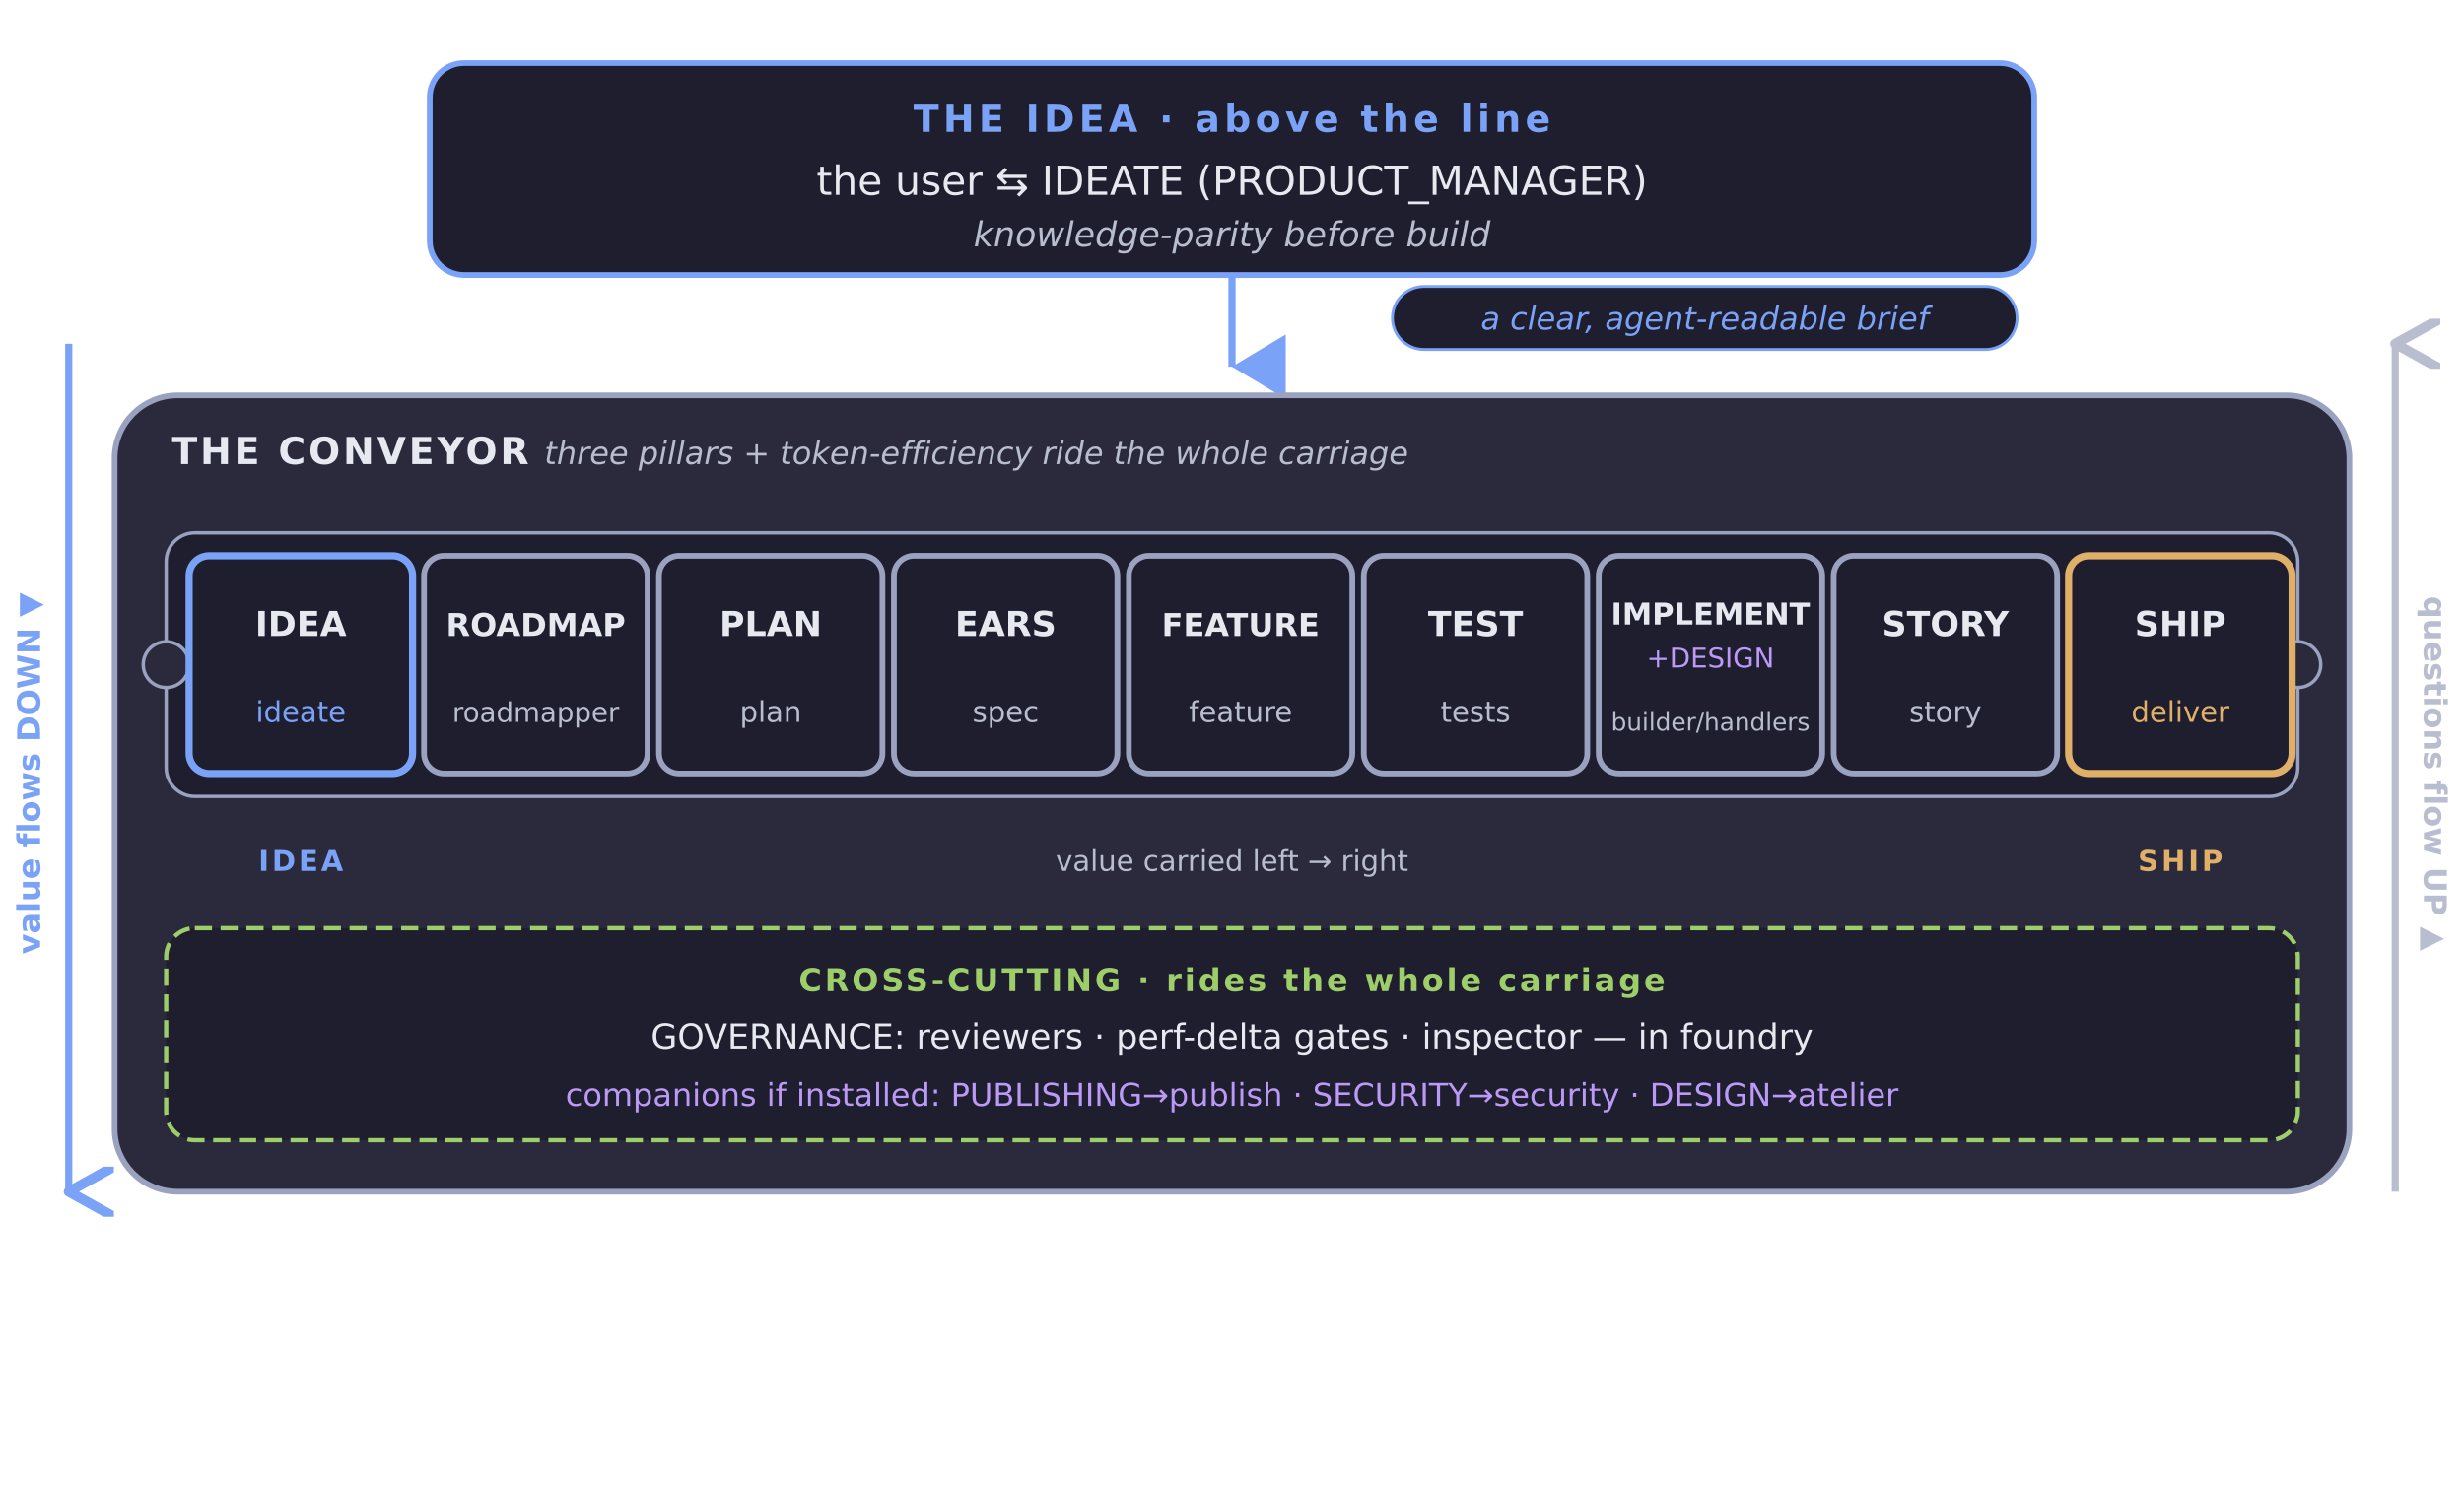
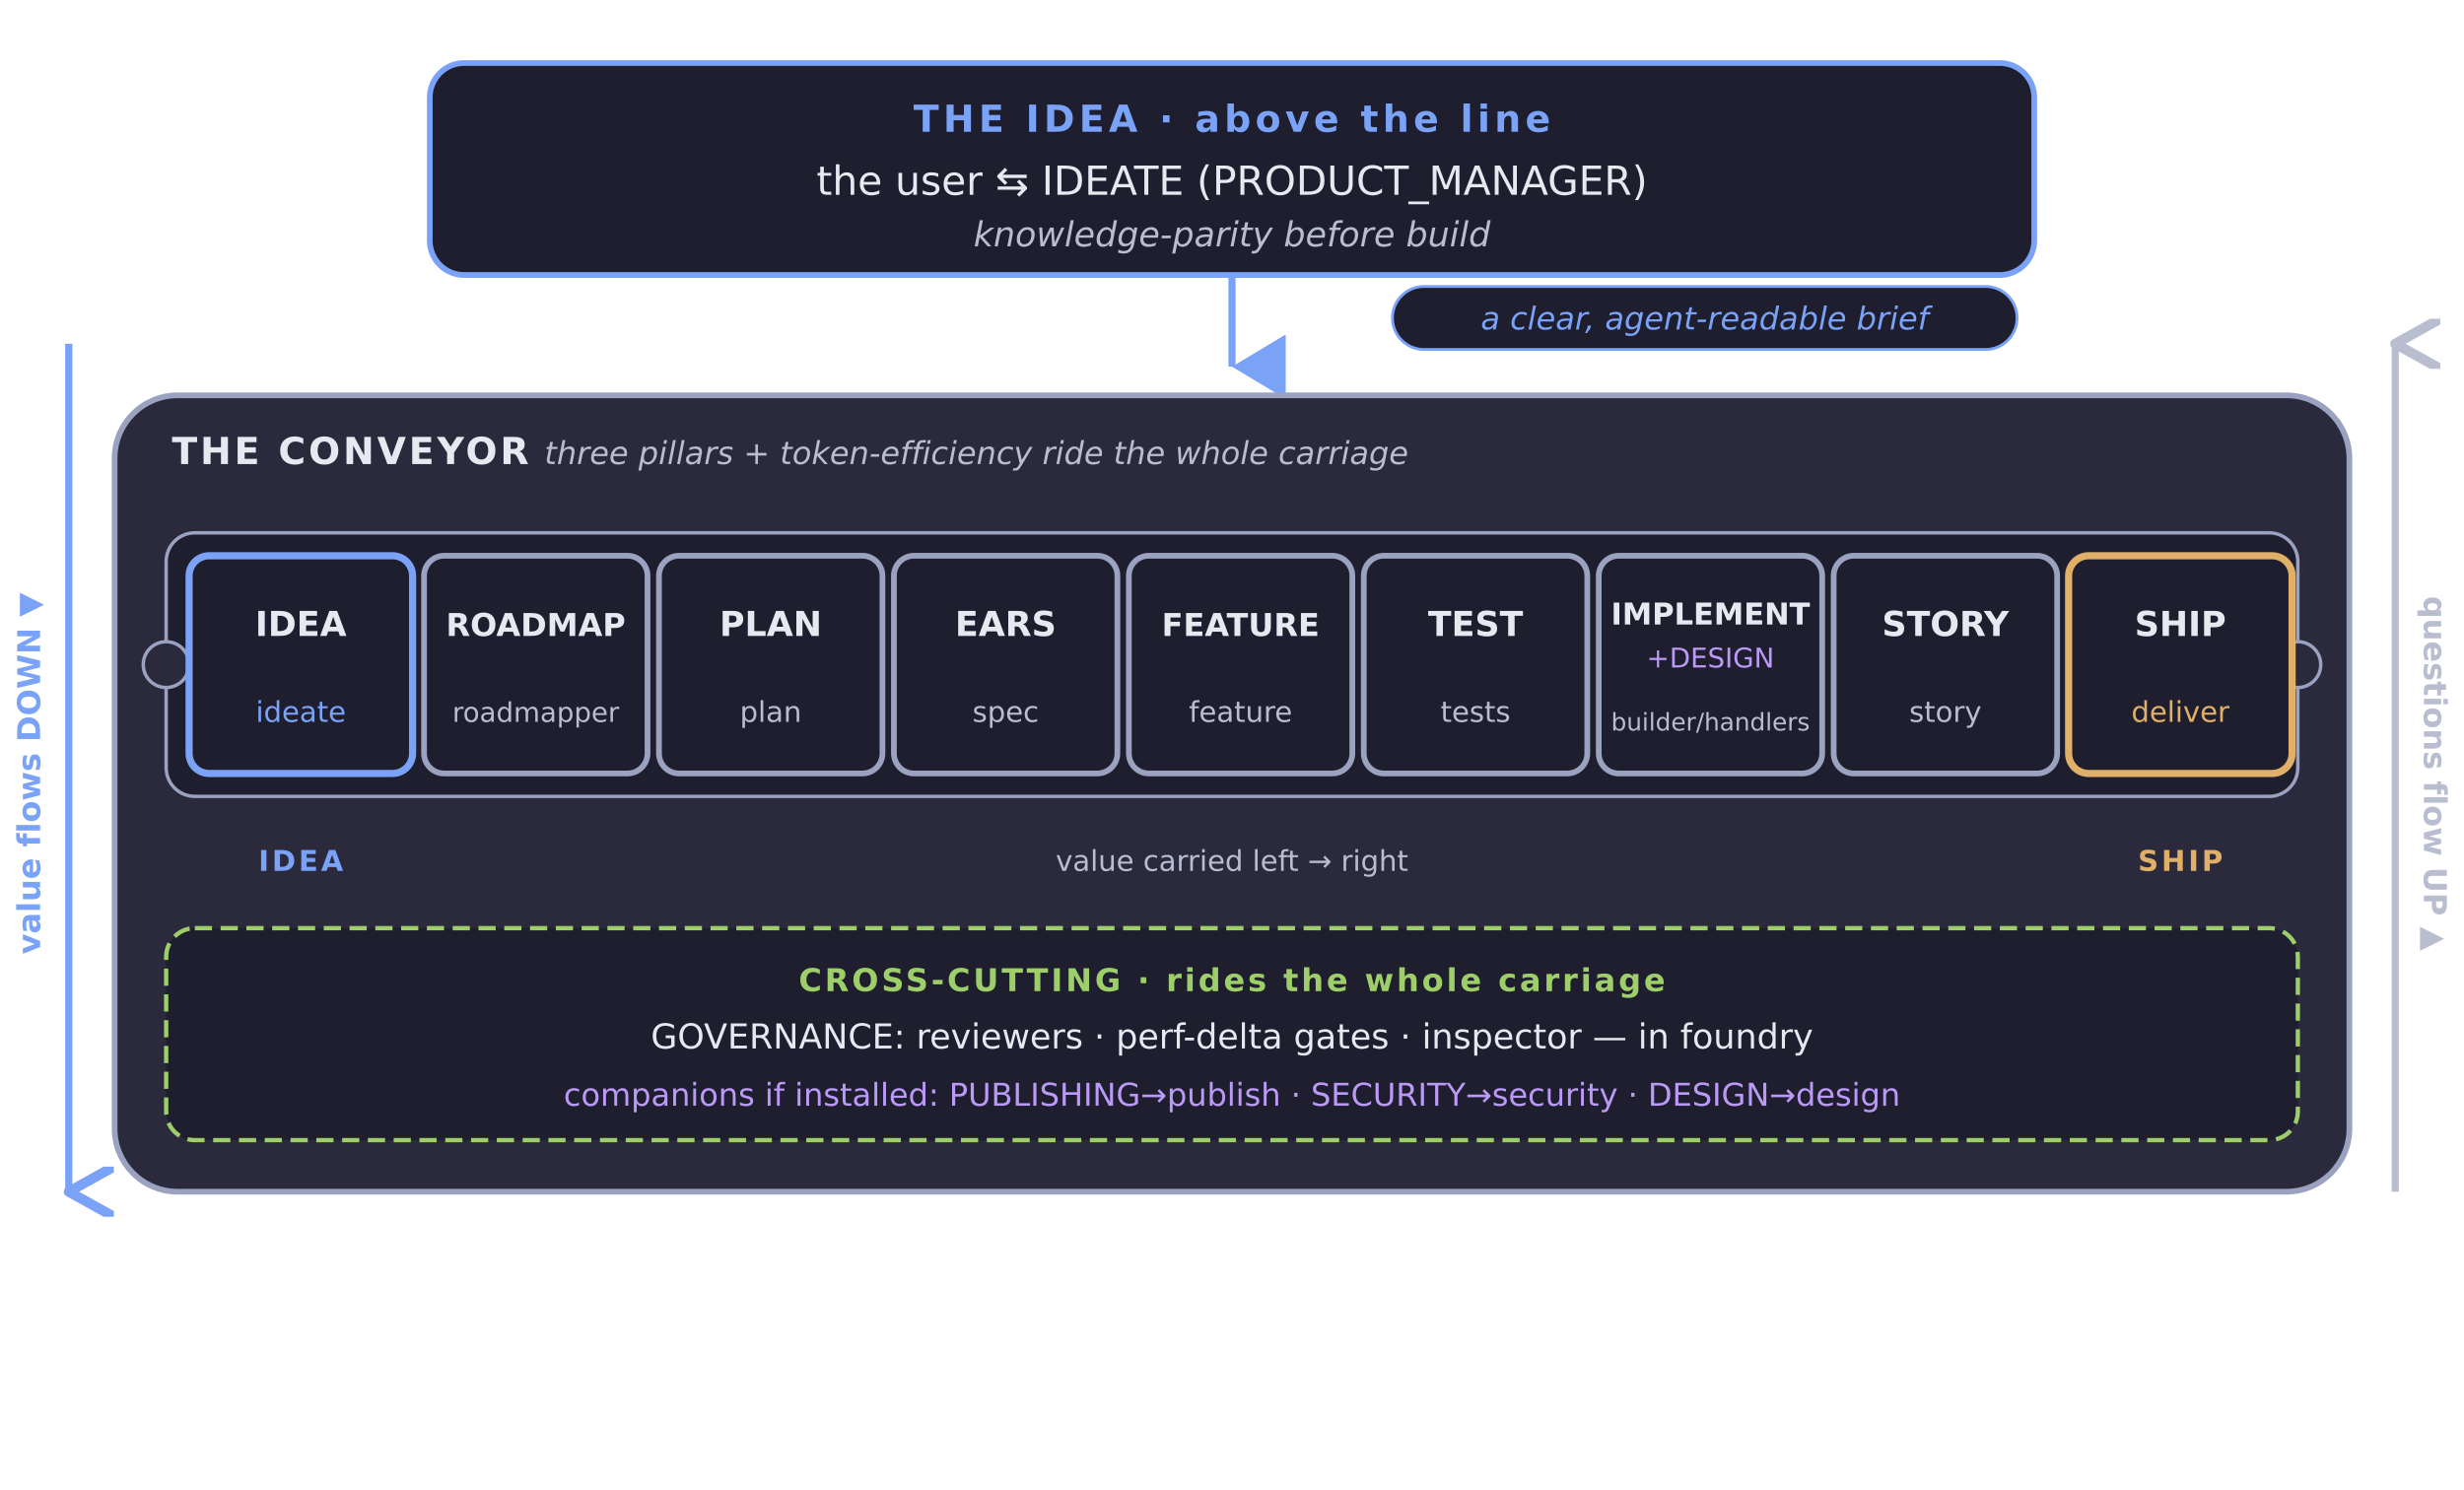
<svg xmlns="http://www.w3.org/2000/svg" viewBox="0 0 860 520" font-family="DejaVu Sans, sans-serif">
  <defs>
    <marker id="arrDown" viewBox="0 0 10 10" refX="5" refY="9" markerWidth="7" markerHeight="7" orient="auto">
      <path d="M0,0 L5,9 L10,0" fill="none" stroke="#7aa2f7" stroke-width="2" stroke-linejoin="round" stroke-linecap="round" />
    </marker>
    <marker id="arrUp" viewBox="0 0 10 10" refX="5" refY="1" markerWidth="7" markerHeight="7" orient="auto">
      <path d="M0,10 L5,1 L10,10" fill="none" stroke="#b8bed0" stroke-width="2" stroke-linejoin="round" stroke-linecap="round" />
    </marker>
    <marker id="briefHead" viewBox="0 0 12 12" refX="6" refY="10" markerWidth="9" markerHeight="9" orient="auto">
      <path d="M0,0 L6,10 L12,0" fill="#7aa2f7" />
    </marker>
    <marker id="flowChev" viewBox="0 0 10 10" refX="3" refY="5" markerWidth="9" markerHeight="9" orient="auto">
      <path d="M0,0 L6,5 L0,10" fill="none" stroke="#7aa2f7" stroke-width="2" stroke-linejoin="round" stroke-linecap="round" />
    </marker>
  </defs>
  <g>
    <rect x="150" y="22" width="560" height="74" rx="12" fill="#1e1e2e" stroke="#7aa2f7" stroke-width="2" />
    <text x="430" y="46" text-anchor="middle" fill="#7aa2f7" font-size="13" font-weight="bold" letter-spacing="1.5">THE IDEA · above the line</text>
    <text x="430" y="68" text-anchor="middle" fill="#e6e9f0" font-size="14">the user  ⇆  IDEATE (PRODUCT_MANAGER)</text>
    <text x="430" y="86" text-anchor="middle" fill="#b8bed0" font-size="12" font-style="italic">knowledge-parity before build</text>
  </g>
  <g>
    <line x1="430" y1="96" x2="430" y2="128" stroke="#7aa2f7" stroke-width="2.5" marker-end="url(#briefHead)" />
    <rect x="486" y="100" width="218" height="22" rx="11" fill="#1e1e2e" stroke="#7aa2f7" stroke-width="1" />
    <text x="595" y="115" text-anchor="middle" fill="#7aa2f7" font-size="11" font-style="italic">a clear, agent-readable brief</text>
  </g>
  <g>
    <rect x="40" y="138" width="780" height="278" rx="22" fill="#2a2a3c" stroke="#9aa2c0" stroke-width="2" />
    <text x="60" y="162" fill="#e6e9f0" font-size="13" font-weight="bold" letter-spacing="1">THE CONVEYOR</text>
    <text x="190" y="162" fill="#b8bed0" font-size="11" font-style="italic">three pillars + token-efficiency ride the whole carriage</text>
    <rect x="58" y="186" width="744" height="92" rx="10" fill="#1e1e2e" stroke="#9aa2c0" stroke-width="1.2" />
    <circle cx="58" cy="232" r="8" fill="#2a2a3c" stroke="#9aa2c0" stroke-width="1.2" />
    <circle cx="802" cy="232" r="8" fill="#2a2a3c" stroke="#9aa2c0" stroke-width="1.2" />
    <g>
      <rect x="66" y="194" width="78" height="76" rx="7" fill="#1e1e2e" stroke="#7aa2f7" stroke-width="2.5" />
      <text x="105" y="222" text-anchor="middle" fill="#e6e9f0" font-size="12" font-weight="bold">IDEA</text>
      <text x="105" y="252" text-anchor="middle" fill="#7aa2f7" font-size="10">ideate</text>
    </g>
    <g>
      <rect x="148" y="194" width="78" height="76" rx="7" fill="#1e1e2e" stroke="#9aa2c0" stroke-width="2" />
      <text x="187" y="222" text-anchor="middle" fill="#e6e9f0" font-size="11" font-weight="bold">ROADMAP</text>
      <text x="187" y="252" text-anchor="middle" fill="#b8bed0" font-size="9.5">roadmapper</text>
    </g>
    <g>
      <rect x="230" y="194" width="78" height="76" rx="7" fill="#1e1e2e" stroke="#9aa2c0" stroke-width="2" />
      <text x="269" y="222" text-anchor="middle" fill="#e6e9f0" font-size="12" font-weight="bold">PLAN</text>
      <text x="269" y="252" text-anchor="middle" fill="#b8bed0" font-size="10">plan</text>
    </g>
    <g>
      <rect x="312" y="194" width="78" height="76" rx="7" fill="#1e1e2e" stroke="#9aa2c0" stroke-width="2" />
      <text x="351" y="222" text-anchor="middle" fill="#e6e9f0" font-size="12" font-weight="bold">EARS</text>
      <text x="351" y="252" text-anchor="middle" fill="#b8bed0" font-size="10">spec</text>
    </g>
    <g>
      <rect x="394" y="194" width="78" height="76" rx="7" fill="#1e1e2e" stroke="#9aa2c0" stroke-width="2" />
      <text x="433" y="222" text-anchor="middle" fill="#e6e9f0" font-size="11" font-weight="bold">FEATURE</text>
      <text x="433" y="252" text-anchor="middle" fill="#b8bed0" font-size="10">feature</text>
    </g>
    <g>
      <rect x="476" y="194" width="78" height="76" rx="7" fill="#1e1e2e" stroke="#9aa2c0" stroke-width="2" />
      <text x="515" y="222" text-anchor="middle" fill="#e6e9f0" font-size="12" font-weight="bold">TEST</text>
      <text x="515" y="252" text-anchor="middle" fill="#b8bed0" font-size="10">tests</text>
    </g>
    <g>
      <rect x="558" y="194" width="78" height="76" rx="7" fill="#1e1e2e" stroke="#9aa2c0" stroke-width="2" />
      <text x="597" y="218" text-anchor="middle" fill="#e6e9f0" font-size="10.5" font-weight="bold">IMPLEMENT</text>
      <text x="597" y="233" text-anchor="middle" fill="#bb9af7" font-size="9.5">+DESIGN</text>
      <text x="597" y="255" text-anchor="middle" fill="#b8bed0" font-size="8.5">builder/handlers</text>
    </g>
    <g>
      <rect x="640" y="194" width="78" height="76" rx="7" fill="#1e1e2e" stroke="#9aa2c0" stroke-width="2" />
      <text x="679" y="222" text-anchor="middle" fill="#e6e9f0" font-size="12" font-weight="bold">STORY</text>
      <text x="679" y="252" text-anchor="middle" fill="#b8bed0" font-size="10">story</text>
    </g>
    <g>
      <rect x="722" y="194" width="78" height="76" rx="7" fill="#1e1e2e" stroke="#e0af68" stroke-width="2.5" />
      <text x="761" y="222" text-anchor="middle" fill="#e6e9f0" font-size="12" font-weight="bold">SHIP</text>
      <text x="761" y="252" text-anchor="middle" fill="#e0af68" font-size="10">deliver</text>
    </g>
    <g>
      <line x1="145" y1="232" x2="147" y2="232" stroke="#7aa2f7" stroke-width="0" marker-end="url(#flowChev)" />
      <line x1="227" y1="232" x2="229" y2="232" stroke="#7aa2f7" stroke-width="0" marker-end="url(#flowChev)" />
      <line x1="309" y1="232" x2="311" y2="232" stroke="#7aa2f7" stroke-width="0" marker-end="url(#flowChev)" />
      <line x1="391" y1="232" x2="393" y2="232" stroke="#7aa2f7" stroke-width="0" marker-end="url(#flowChev)" />
      <line x1="473" y1="232" x2="475" y2="232" stroke="#7aa2f7" stroke-width="0" marker-end="url(#flowChev)" />
      <line x1="555" y1="232" x2="557" y2="232" stroke="#7aa2f7" stroke-width="0" marker-end="url(#flowChev)" />
      <line x1="637" y1="232" x2="639" y2="232" stroke="#7aa2f7" stroke-width="0" marker-end="url(#flowChev)" />
      <line x1="719" y1="232" x2="721" y2="232" stroke="#7aa2f7" stroke-width="0" marker-end="url(#flowChev)" />
    </g>
    <text x="105" y="304" text-anchor="middle" fill="#7aa2f7" font-size="10" font-weight="bold" letter-spacing="1">IDEA</text>
    <text x="430" y="304" text-anchor="middle" fill="#b8bed0" font-size="10">value carried left → right</text>
    <text x="761" y="304" text-anchor="middle" fill="#e0af68" font-size="10" font-weight="bold" letter-spacing="1">SHIP</text>
    <g>
      <rect x="58" y="324" width="744" height="74" rx="10" fill="#1e1e2e" stroke="#9ece6a" stroke-width="1.5" stroke-dasharray="6,3" />
      <text x="430" y="346" text-anchor="middle" fill="#9ece6a" font-size="11" font-weight="bold" letter-spacing="1">CROSS-CUTTING · rides the whole carriage</text>
      <text x="430" y="366" text-anchor="middle" fill="#e6e9f0" font-size="12">GOVERNANCE: reviewers · perf-delta gates · inspector  —  in foundry</text>
-       <text x="430" y="386" text-anchor="middle" fill="#bb9af7" font-size="11">companions if installed: PUBLISHING→publish · SECURITY→security · DESIGN→atelier</text>
+       <text x="430" y="386" text-anchor="middle" fill="#bb9af7" font-size="11">companions if installed: PUBLISHING→publish · SECURITY→security · DESIGN→design</text>
    </g>
  </g>
  <g>
    <line x1="24" y1="120" x2="24" y2="416" stroke="#7aa2f7" stroke-width="2.5" marker-end="url(#arrDown)" />
    <text x="14" y="270" text-anchor="middle" fill="#7aa2f7" font-size="11" font-weight="bold" transform="rotate(-90 14 270)">value flows DOWN ▼</text>
  </g>
  <g>
    <line x1="836" y1="416" x2="836" y2="120" stroke="#b8bed0" stroke-width="2.5" marker-end="url(#arrUp)" />
    <text x="846" y="270" text-anchor="middle" fill="#b8bed0" font-size="11" font-weight="bold" transform="rotate(90 846 270)">questions flow UP ▲</text>
  </g>
</svg>
